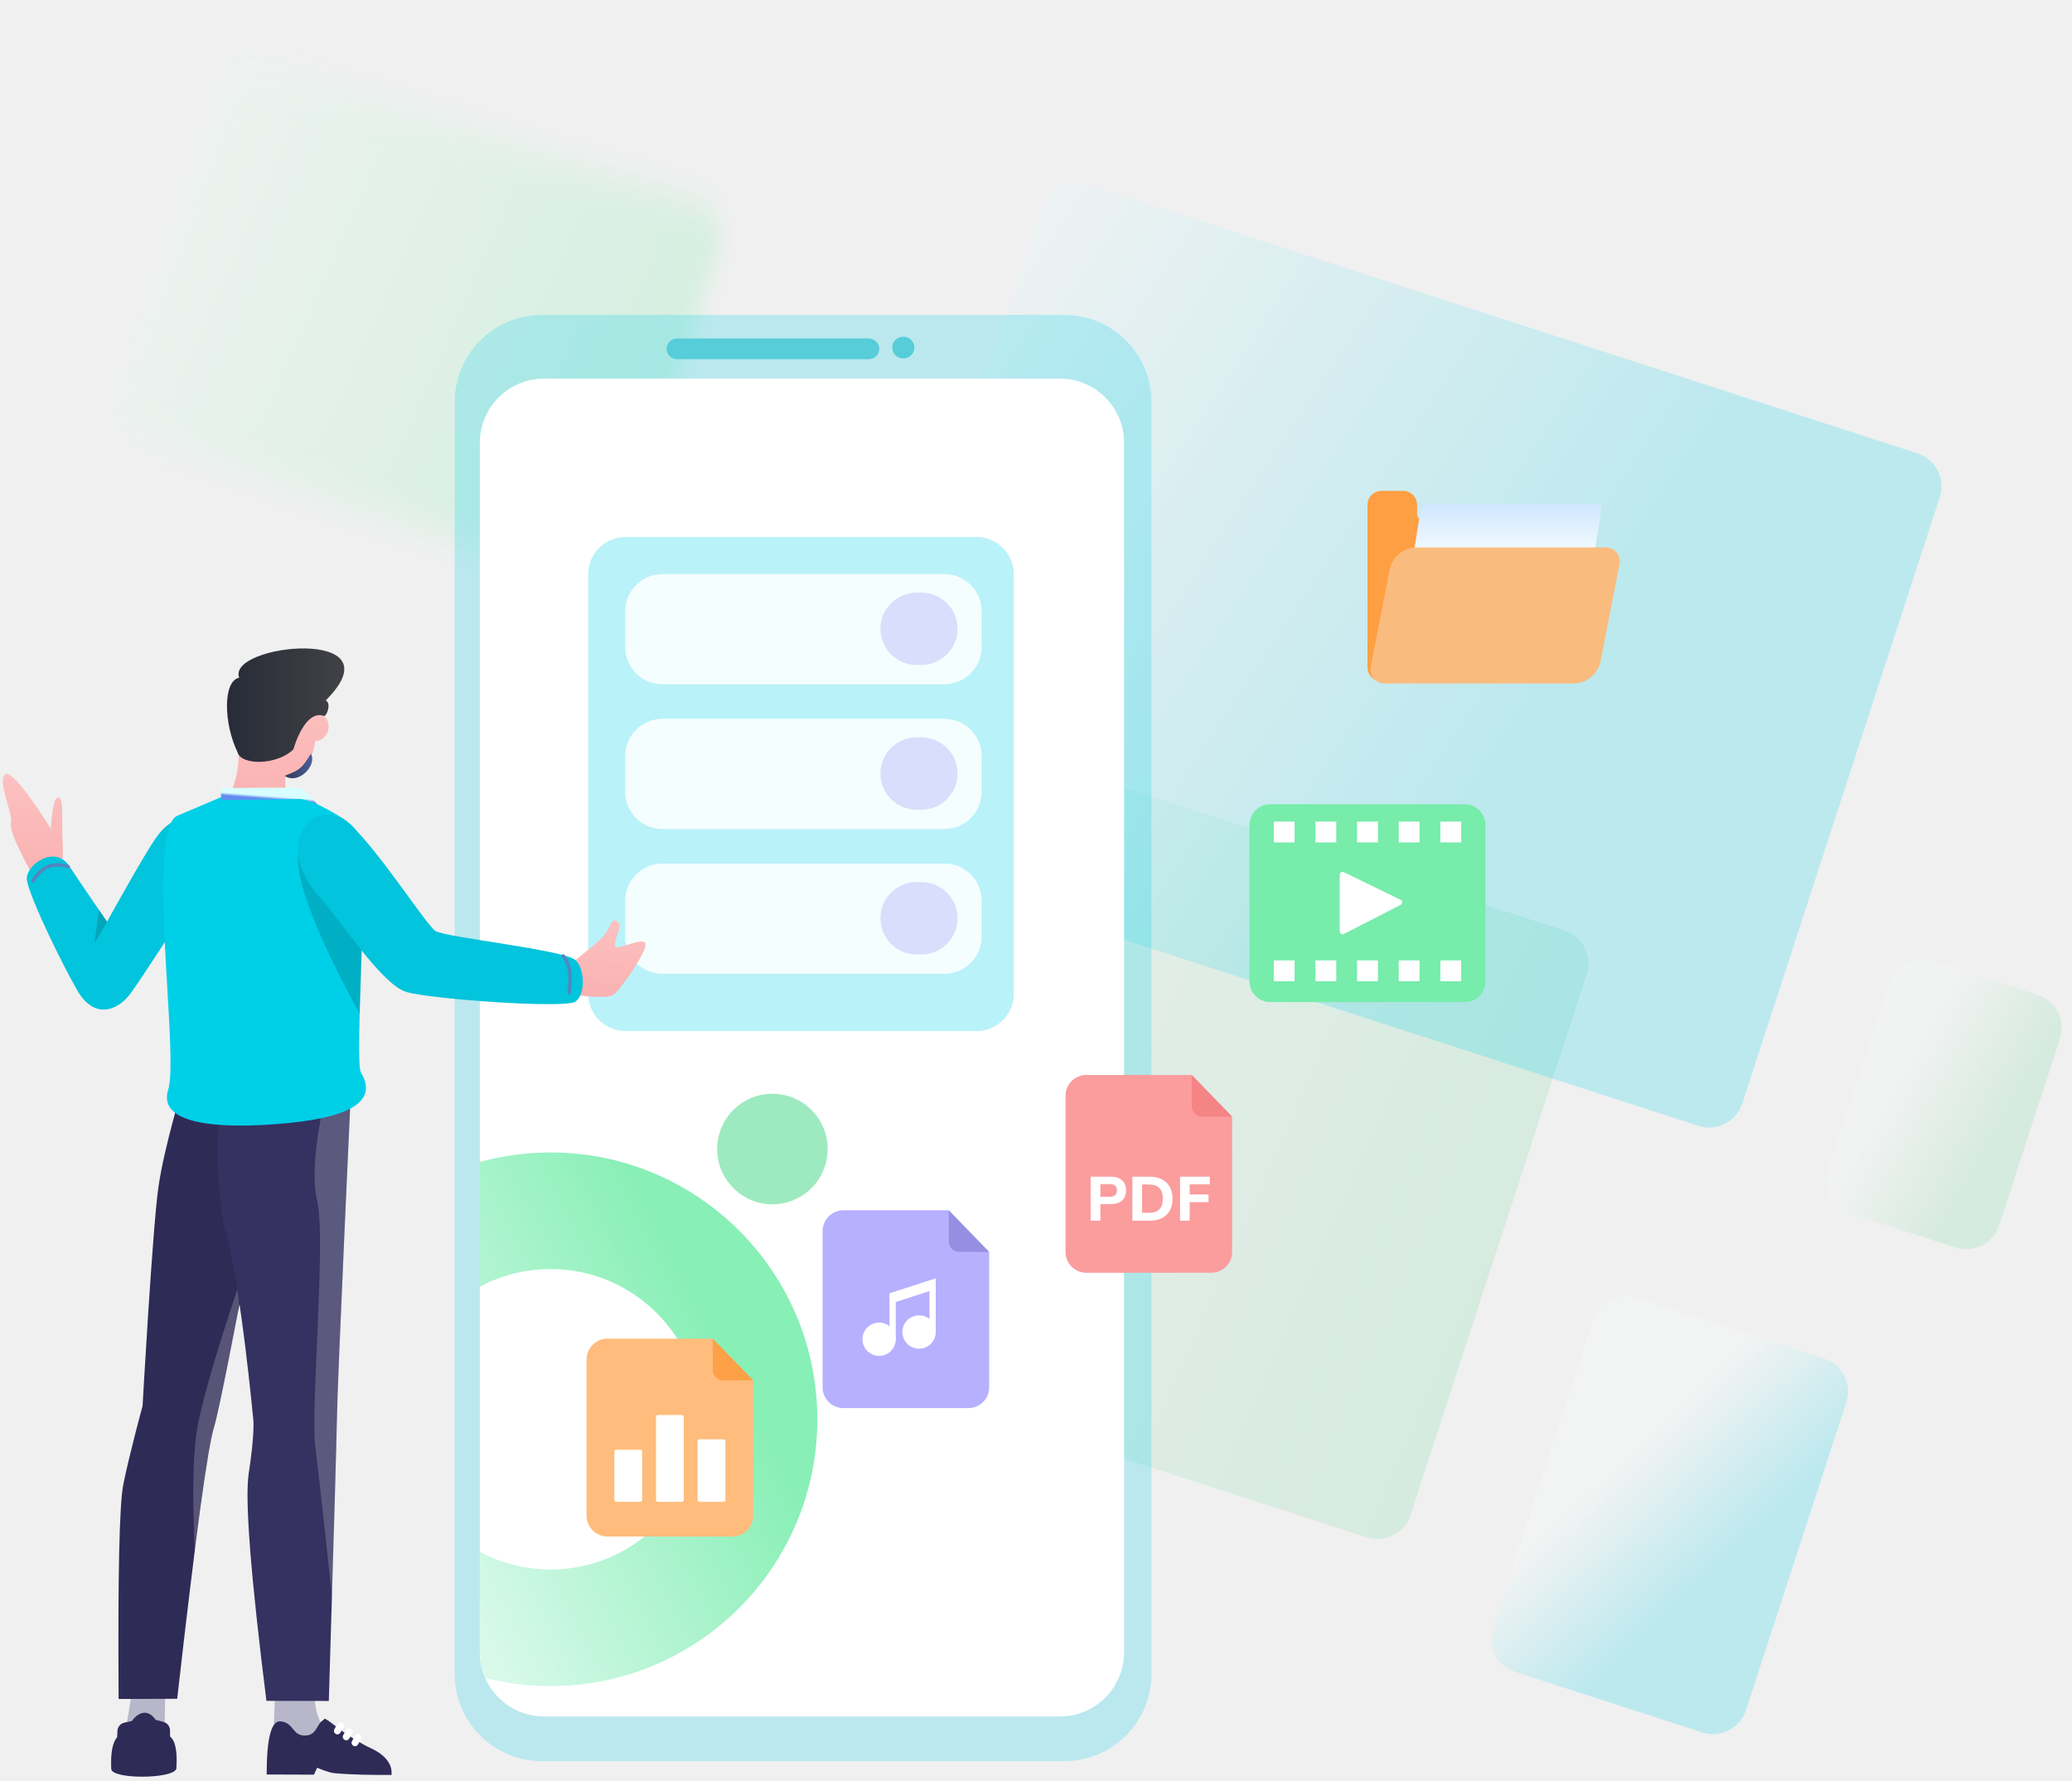
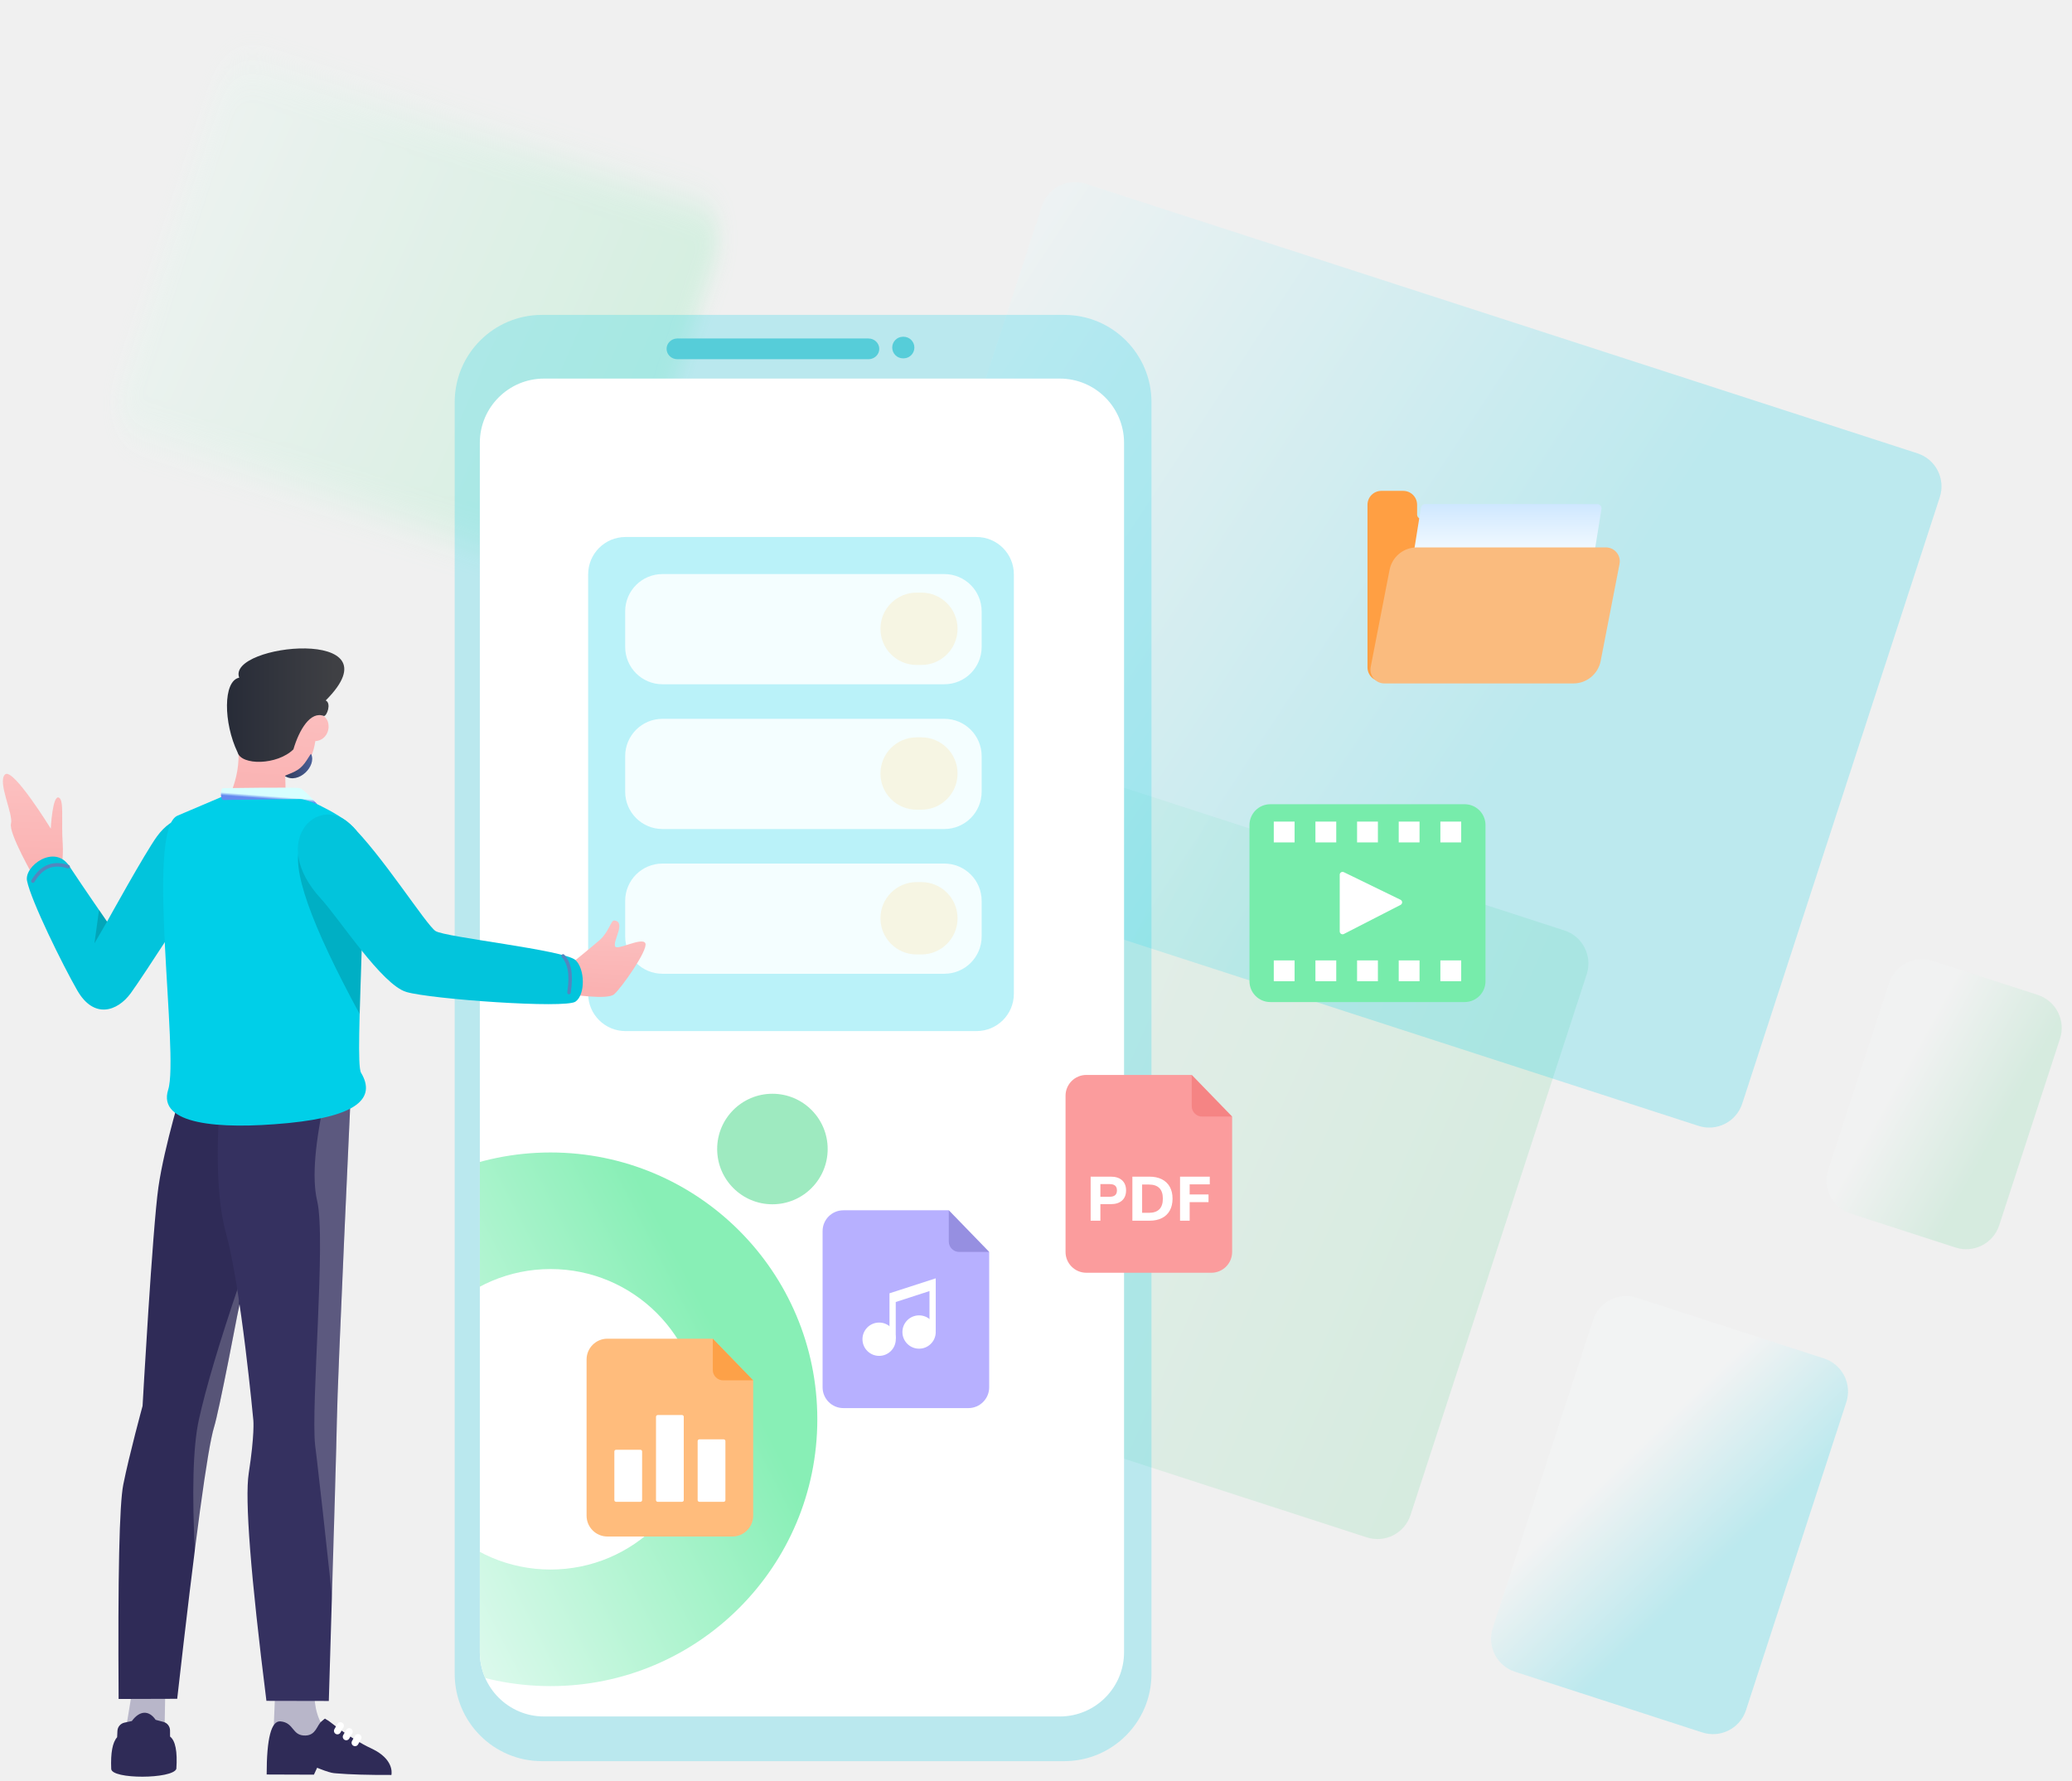
<svg xmlns="http://www.w3.org/2000/svg" xmlns:xlink="http://www.w3.org/1999/xlink" width="597px" height="513px" viewBox="0 0 597 513" version="1.1">
  <defs>
    <linearGradient x1="-27.329%" y1="60.468%" x2="100%" y2="70.075%" id="linearGradient-1">
      <stop stop-color="#FAFEFF" offset="0%" />
      <stop stop-color="#28C76F" offset="100%" />
    </linearGradient>
    <linearGradient x1="-16.145%" y1="50%" x2="63.611%" y2="66.341%" id="linearGradient-2">
      <stop stop-color="#FAFEFF" offset="0%" />
      <stop stop-color="#00CFE8" offset="100%" />
    </linearGradient>
    <linearGradient x1="-27.329%" y1="60.412%" x2="100%" y2="69.966%" id="linearGradient-3">
      <stop stop-color="#FAFEFF" offset="0%" />
      <stop stop-color="#77ECAB" offset="100%" />
    </linearGradient>
    <filter x="-7.9%" y="-10.6%" width="115.8%" height="121.1%" filterUnits="objectBoundingBox" id="filter-4">
      <feGaussianBlur stdDeviation="4" in="SourceGraphic" />
    </filter>
    <linearGradient x1="19.659%" y1="50%" x2="56.243%" y2="79.076%" id="linearGradient-5">
      <stop stop-color="#FAFEFF" offset="0%" />
      <stop stop-color="#00CFE8" offset="100%" />
    </linearGradient>
    <linearGradient x1="14.541%" y1="68.571%" x2="72.927%" y2="85.614%" id="linearGradient-6">
      <stop stop-color="#FAFEFF" offset="0%" />
      <stop stop-color="#28C76F" offset="100%" />
    </linearGradient>
    <path d="M18.522,0 L167.098,0 C177.327,-1.64974968e-14 185.62,8.293 185.62,18.522 L185.62,366.983 C185.62,377.212 177.327,385.505 167.098,385.505 L18.522,385.505 C8.293,385.505 5.42620445e-14,377.212 5.65620158e-14,366.983 L5.65620158e-14,18.522 C5.88619871e-14,8.293 8.293,-1.67360005e-15 18.522,0 Z" id="path-7" />
    <linearGradient x1="0.018%" y1="76.568%" x2="81.727%" y2="34.516%" id="linearGradient-9">
      <stop stop-color="#F8FDFF" offset="0%" />
      <stop stop-color="#88EFB6" offset="100%" />
    </linearGradient>
    <linearGradient x1="62.11%" y1="31.381%" x2="62.11%" y2="-27.478%" id="linearGradient-10">
      <stop stop-color="#F8FDFF" offset="0%" />
      <stop stop-color="#AAD4FF" offset="100%" />
    </linearGradient>
    <linearGradient x1="44.165%" y1="-28.186%" x2="50%" y2="91.05%" id="linearGradient-11">
      <stop stop-color="#FDC6C6" offset="0%" />
      <stop stop-color="#FAB2B2" offset="100%" />
    </linearGradient>
    <linearGradient x1="91.808%" y1="88.138%" x2="-20.059%" y2="88.138%" id="linearGradient-12">
      <stop stop-color="#3F4044" offset="0%" />
      <stop stop-color="#222735" offset="100%" />
    </linearGradient>
    <linearGradient x1="-18.144%" y1="57.498%" x2="171.028%" y2="78.712%" id="linearGradient-13">
      <stop stop-color="#4D63A0" offset="0%" />
      <stop stop-color="#222735" offset="100%" />
    </linearGradient>
    <linearGradient x1="47.464%" y1="-28.186%" x2="50%" y2="91.05%" id="linearGradient-14">
      <stop stop-color="#FDC6C6" offset="0%" />
      <stop stop-color="#FAB2B2" offset="100%" />
    </linearGradient>
    <linearGradient x1="62.492%" y1="44.072%" x2="69.153%" y2="58.936%" id="linearGradient-15">
      <stop stop-color="#D7FFFF" offset="0%" />
      <stop stop-color="#648BF0" offset="100%" />
    </linearGradient>
    <linearGradient x1="42.314%" y1="-27.819%" x2="50%" y2="90.858%" id="linearGradient-16">
      <stop stop-color="#FDC6C6" offset="0%" />
      <stop stop-color="#FAB2B2" offset="100%" />
    </linearGradient>
  </defs>
  <g id="📝-Pages-New" stroke="none" stroke-width="1" fill="none" fill-rule="evenodd">
    <g id="Under-Maintenance" transform="translate(-422, -285)">
      <g id="Illustration" transform="translate(422, 300)">
        <g id="Shape" transform="translate(31, 0)">
          <path d="M171.745,213.977 L396.818,213.805 C402.341,213.801 406.821,218.275 406.826,223.798 C406.826,223.803 406.826,223.808 406.826,223.813 L406.7,387.728 C406.696,393.245 402.225,397.716 396.708,397.721 L171.635,397.893 C166.112,397.897 161.631,393.423 161.627,387.9 C161.627,387.895 161.627,387.89 161.627,387.885 L161.753,223.97 C161.757,218.453 166.228,213.981 171.745,213.977 Z" id="Rectangle" fill="url(#linearGradient-1)" opacity="0.129" transform="translate(284.2264, 305.849) rotate(18) translate(-284.2264, -305.849) " />
          <path d="M244.167,71.88 L496.139,71.688 C501.662,71.684 506.142,76.157 506.146,81.68 C506.146,81.685 506.146,81.69 506.146,81.696 L506.006,265.494 C506.001,271.011 501.53,275.482 496.013,275.486 L244.042,275.678 C238.519,275.683 234.039,271.209 234.034,265.686 C234.034,265.681 234.034,265.676 234.034,265.671 L234.175,81.873 C234.179,76.356 238.651,71.885 244.167,71.88 Z" id="Rectangle" fill="url(#linearGradient-2)" opacity="0.216" transform="translate(370.0903, 173.6832) rotate(18) translate(-370.0903, -173.6832) " />
          <path d="M23.998,20.908 L155.425,20.807 C160.948,20.803 165.428,25.277 165.432,30.8 C165.432,30.805 165.432,30.81 165.432,30.815 L165.361,124.147 C165.357,129.664 160.885,134.135 155.369,134.139 L23.941,134.239 C18.419,134.244 13.938,129.77 13.934,124.247 C13.934,124.242 13.934,124.237 13.934,124.232 L14.005,30.9 C14.009,25.383 18.481,20.912 23.998,20.908 Z" id="Rectangle" fill="url(#linearGradient-3)" opacity="0.227" filter="url(#filter-4)" transform="translate(89.6831, 77.52342) rotate(18) translate(-89.6831, -77.52342) " />
          <path d="M421.71,364.921 L478.42,364.878 C483.943,364.874 488.423,369.347 488.428,374.87 C488.428,374.875 488.428,374.88 488.428,374.886 L488.356,468.217 C488.352,473.734 483.881,478.205 478.364,478.21 L421.654,478.253 C416.131,478.257 411.651,473.783 411.646,468.26 C411.646,468.255 411.646,468.25 411.646,468.245 L411.718,374.914 C411.722,369.397 416.193,364.925 421.71,364.921 Z" id="Rectangle" fill="url(#linearGradient-5)" opacity="0.216" transform="translate(450.0369, 421.5654) rotate(18) translate(-450.0369, -421.5654) " />
          <path d="M513.264,264.906 L545.068,264.881 C550.59,264.877 555.071,269.351 555.075,274.874 C555.075,274.879 555.075,274.884 555.075,274.889 L555.032,331.437 C555.028,336.954 550.556,341.426 545.04,341.43 L513.236,341.454 C507.713,341.458 503.232,336.985 503.228,331.462 C503.228,331.457 503.228,331.452 503.228,331.446 L503.271,274.898 C503.275,269.381 507.747,264.91 513.264,264.906 Z" id="Rectangle" fill="url(#linearGradient-6)" opacity="0.129" transform="translate(529.1516, 303.1677) rotate(18) translate(-529.1516, -303.1677) " />
        </g>
        <g id="Cloud-Storage" transform="translate(0, 76)">
          <g id="Phone1" transform="translate(131.0107, -0.2657)">
            <path d="M25.137,0 L175.622,0 C189.504,-6.10293932e-15 200.759,11.254 200.759,25.137 L200.759,391.594 C200.759,405.477 189.504,416.731 175.622,416.731 L25.137,416.731 C11.254,416.731 3.15183647e-14,405.477 -2.82810079e-14,391.594 L-2.82810079e-14,25.137 C-3.3533872e-14,11.254 11.254,-1.00248804e-15 25.137,0 Z" id="Rectangle" fill-opacity="0.225" fill="#00CFE8" />
            <g id="Group-52" transform="translate(7.240478, 18.34999)">
              <mask id="mask-8" fill="white">
                <use xlink:href="#path-7" />
              </mask>
              <use id="Rectangle" fill="#FFFFFF" xlink:href="#path-7" />
              <ellipse id="Oval" fill-opacity="0.642" fill="#68DE9E" mask="url(#mask-8)" cx="84.304" cy="221.997" rx="15.921" ry="15.924" />
              <path d="M20.372,222.992 C62.825,222.992 97.24,257.413 97.24,299.874 C97.24,342.334 62.825,376.755 20.372,376.755 C-22.081,376.755 -56.495,342.334 -56.495,299.874 C-56.495,257.413 -22.081,222.992 20.372,222.992 Z M20.372,256.581 C-3.533,256.581 -22.913,275.964 -22.913,299.874 C-22.913,323.783 -3.533,343.166 20.372,343.166 C44.278,343.166 63.657,323.783 63.657,299.874 C63.657,275.964 44.278,256.581 20.372,256.581 Z" id="Oval" fill="url(#linearGradient-9)" mask="url(#mask-8)" />
            </g>
            <path d="M119.222,6.798 C120.939,6.798 122.331,8.135 122.331,9.784 C122.331,11.396 121,12.71 119.336,12.767 L119.222,12.769 L64.159,12.769 C62.442,12.769 61.05,11.433 61.05,9.784 C61.05,8.171 62.381,6.858 64.045,6.8 L64.159,6.798 L119.222,6.798 Z" id="Path" fill="#56CDD9" fill-rule="nonzero" />
            <path d="M129.335,6.3 C131.053,6.3 132.445,7.693 132.445,9.41 C132.445,11.09 131.114,12.459 129.449,12.519 L129.335,12.521 L129.172,12.521 C127.455,12.521 126.063,11.128 126.063,9.41 C126.063,7.731 127.394,6.362 129.058,6.302 L129.172,6.3 L129.335,6.3 Z" id="Path" fill="#56CDD9" fill-rule="nonzero" />
          </g>
          <g id="Group-28" transform="translate(307.0107, 218.7343)">
            <path d="M6,0 L36.364,0 L36.364,0 L48,12 L48,51 C48,54.314 45.314,57 42,57 L6,57 C2.686,57 4.05812251e-16,54.314 0,51 L0,6 C-4.05812251e-16,2.686 2.686,6.08718376e-16 6,0 Z" id="Rectangle" fill="#FB9C9D" />
            <path d="M10.041,42 L10.041,37.23 L13.065,37.23 C14.445,37.23 15.519,36.882 16.287,36.186 C17.055,35.49 17.439,34.518 17.439,33.27 C17.439,32.022 17.055,31.05 16.287,30.354 C15.519,29.658 14.445,29.31 13.065,29.31 L13.065,29.31 L7.233,29.31 L7.233,42 L10.041,42 Z M12.705,35.106 L10.041,35.106 L10.041,31.452 L12.705,31.452 C13.413,31.452 13.941,31.602 14.289,31.902 C14.637,32.202 14.811,32.664 14.811,33.288 C14.811,34.5 14.109,35.106 12.705,35.106 L12.705,35.106 Z M24.189,42 C25.581,42 26.775,41.748 27.771,41.244 C28.767,40.74 29.526,40.011 30.048,39.057 C30.57,38.103 30.831,36.966 30.831,35.646 C30.831,34.326 30.567,33.192 30.039,32.244 C29.511,31.296 28.749,30.57 27.753,30.066 C26.757,29.562 25.569,29.31 24.189,29.31 L24.189,29.31 L19.257,29.31 L19.257,42 L24.189,42 Z M23.991,39.732 L22.065,39.732 L22.065,31.578 L23.991,31.578 C26.691,31.578 28.041,32.934 28.041,35.646 C28.041,38.37 26.691,39.732 23.991,39.732 L23.991,39.732 Z M35.763,42 L35.763,36.654 L41.199,36.654 L41.199,34.44 L35.763,34.44 L35.763,31.524 L41.559,31.524 L41.559,29.31 L32.991,29.31 L32.991,42 L35.763,42 Z" id="PDF" fill="#FFFFFF" />
            <path d="M48,12 L39.364,12 C37.707,12 36.364,10.657 36.364,9 L36.364,0 L36.364,0 L48,12 Z" id="Path" fill="#EA5455" fill-rule="nonzero" opacity="0.34" />
          </g>
          <g id="Group-28" transform="translate(169.0107, 294.7343)">
            <path d="M6,0 L36.364,0 L36.364,0 L48,12 L48,51 C48,54.314 45.314,57 42,57 L6,57 C2.686,57 4.05812251e-16,54.314 0,51 L0,6 C-4.05812251e-16,2.686 2.686,6.08718376e-16 6,0 Z" id="Rectangle" fill="#FFBC7C" />
            <path d="M8.5,32 L15.5,32 C15.776,32 16,32.224 16,32.5 L16,46.5 C16,46.776 15.776,47 15.5,47 L8.5,47 C8.224,47 8,46.776 8,46.5 L8,32.5 C8,32.224 8.224,32 8.5,32 Z" id="Rectangle" fill="#FFFFFF" />
            <path d="M20.5,22 L27.5,22 C27.776,22 28,22.224 28,22.5 L28,46.5 C28,46.776 27.776,47 27.5,47 L20.5,47 C20.224,47 20,46.776 20,46.5 L20,22.5 C20,22.224 20.224,22 20.5,22 Z" id="Rectangle" fill="#FFFFFF" />
            <path d="M32.5,29 L39.5,29 C39.776,29 40,29.224 40,29.5 L40,46.5 C40,46.776 39.776,47 39.5,47 L32.5,47 C32.224,47 32,46.776 32,46.5 L32,29.5 C32,29.224 32.224,29 32.5,29 Z" id="Rectangle" fill="#FFFFFF" />
            <path d="M48,12 L39.364,12 C37.707,12 36.364,10.657 36.364,9 L36.364,0 L36.364,0 L48,12 Z" id="Path" fill="#FC9735" fill-rule="nonzero" opacity="0.733" />
          </g>
          <g id="Group-28" transform="translate(237.0107, 257.7343)">
            <path d="M6,0 L36.364,0 L36.364,0 L48,12 L48,51 C48,54.314 45.314,57 42,57 L6,57 C2.686,57 4.05812251e-16,54.314 0,51 L0,6 C-4.05812251e-16,2.686 2.686,6.08718376e-16 6,0 Z" id="Rectangle" fill="#B7B0FF" />
            <g id="Group-31" transform="translate(11, 19)" fill="#FFFFFF">
              <path d="M5.291,22.95 C7.942,22.95 10.091,20.801 10.091,18.15 C10.091,15.499 7.942,13.35 5.291,13.35 C2.64,13.35 0.491,15.499 0.491,18.15 C0.491,20.801 2.64,22.95 5.291,22.95 Z" id="Oval" />
              <path d="M16.8,20.878 C19.451,20.878 21.6,18.729 21.6,16.078 C21.6,13.427 19.451,11.278 16.8,11.278 C14.149,11.278 12,13.427 12,16.078 C12,18.729 14.149,20.878 16.8,20.878 Z" id="Oval" />
              <polygon id="Path" points="21.6 0.604 21.6 15.717 19.8 15.717 19.799 4.278 10.077 7.429 10.077 18.006 8.277 18.006 8.278 4.921" />
            </g>
            <path d="M48,12 L39.364,12 C37.707,12 36.364,10.657 36.364,9 L36.364,0 L36.364,0 L48,12 Z" id="Path" fill="#564EA6" fill-rule="nonzero" opacity="0.34" />
          </g>
          <g id="Group-73" transform="translate(231.0107, 135.2343) scale(-1, 1) translate(-231.0107, -135.2343) translate(169.0107, 63.7343)">
            <path d="M11.641,0 L112.796,0 C118.734,-1.09082333e-15 123.548,4.814 123.548,10.752 L123.548,131.612 C123.548,137.551 118.734,142.364 112.796,142.364 L11.641,142.364 C5.703,142.364 0.889,137.551 0.889,131.612 L0.889,10.752 C0.889,4.814 5.703,2.86718017e-15 11.641,0 Z" id="Rectangle" fill="#00CFE8" opacity="0.273" />
            <path d="M20.918,10.677 L102.13,10.677 C108.068,10.677 112.882,15.491 112.882,21.429 L112.882,31.679 C112.882,37.617 108.068,42.431 102.13,42.431 L20.918,42.431 C14.98,42.431 10.166,37.617 10.166,31.679 L10.166,21.429 C10.166,15.491 14.98,10.677 20.918,10.677 Z" id="Rectangle" fill="#F4FEFF" />
-             <path d="M27.537,16.016 L28.904,16.016 C34.662,16.016 39.331,20.684 39.331,26.443 C39.331,32.202 34.662,36.87 28.904,36.87 L27.537,36.87 C21.778,36.87 17.11,32.202 17.11,26.443 C17.11,20.684 21.778,16.016 27.537,16.016 Z" id="Rectangle" fill-opacity="0.21" fill="#7367F0" />
+             <path d="M27.537,16.016 L28.904,16.016 C34.662,16.016 39.331,20.684 39.331,26.443 C39.331,32.202 34.662,36.87 28.904,36.87 L27.537,36.87 C21.778,36.87 17.11,32.202 17.11,26.443 C17.11,20.684 21.778,16.016 27.537,16.016 Z" id="Rectangle" fill-opacity="0.21" fill="#ffd178" />
            <path d="M20.918,52.386 L102.13,52.386 C108.068,52.386 112.882,57.2 112.882,63.138 L112.882,73.388 C112.882,79.326 108.068,84.14 102.13,84.14 L20.918,84.14 C14.98,84.14 10.166,79.326 10.166,73.388 L10.166,63.138 C10.166,57.2 14.98,52.386 20.918,52.386 Z" id="Rectangle" fill="#F4FEFF" />
-             <path d="M27.537,57.724 L28.904,57.724 C34.662,57.724 39.331,62.393 39.331,68.151 C39.331,73.91 34.662,78.579 28.904,78.579 L27.537,78.579 C21.778,78.579 17.11,73.91 17.11,68.151 C17.11,62.393 21.778,57.724 27.537,57.724 Z" id="Rectangle" fill-opacity="0.21" fill="#7367F0" />
+             <path d="M27.537,57.724 L28.904,57.724 C34.662,57.724 39.331,62.393 39.331,68.151 C39.331,73.91 34.662,78.579 28.904,78.579 L27.537,78.579 C21.778,78.579 17.11,73.91 17.11,68.151 C17.11,62.393 21.778,57.724 27.537,57.724 Z" id="Rectangle" fill-opacity="0.21" fill="#ffd178" />
            <path d="M20.918,94.094 L102.13,94.094 C108.068,94.094 112.882,98.908 112.882,104.846 L112.882,115.096 C112.882,121.034 108.068,125.848 102.13,125.848 L20.918,125.848 C14.98,125.848 10.166,121.034 10.166,115.096 L10.166,104.846 C10.166,98.908 14.98,94.094 20.918,94.094 Z" id="Rectangle" fill="#F4FEFF" />
-             <path d="M27.537,99.433 L28.904,99.433 C34.662,99.433 39.331,104.101 39.331,109.86 C39.331,115.618 34.662,120.287 28.904,120.287 L27.537,120.287 C21.778,120.287 17.11,115.618 17.11,109.86 C17.11,104.101 21.778,99.433 27.537,99.433 Z" id="Rectangle" fill-opacity="0.21" fill="#7367F0" />
+             <path d="M27.537,99.433 L28.904,99.433 C34.662,99.433 39.331,104.101 39.331,109.86 C39.331,115.618 34.662,120.287 28.904,120.287 L27.537,120.287 C21.778,120.287 17.11,115.618 17.11,109.86 C17.11,104.101 21.778,99.433 27.537,99.433 Z" id="Rectangle" fill-opacity="0.21" fill="#ffd178" />
          </g>
          <g id="Group-37" transform="translate(394.0107, 49.7343)">
            <path d="M4,0.706 L10.295,0.706 C12.505,0.706 14.295,2.496 14.295,4.706 L14.295,7.54 C14.295,8.213 14.841,8.759 15.515,8.759 L60.926,8.759 C63.136,8.759 64.926,10.55 64.926,12.759 L64.926,51.573 C64.926,53.782 63.136,55.573 60.926,55.573 L4,55.573 C1.791,55.573 -2.83808297e-15,53.782 0,51.573 L0,4.706 C-2.705415e-16,2.496 1.791,0.706 4,0.706 Z" id="Rectangle" fill="#FF9F43" />
            <path d="M16.607,4.516 L66.201,4.516 C66.875,4.516 67.421,5.062 67.421,5.735 C67.421,5.799 67.416,5.864 67.405,5.927 L59.954,52.641 C59.86,53.232 59.35,53.668 58.75,53.668 L9.156,53.668 C8.483,53.668 7.937,53.122 7.937,52.449 C7.937,52.384 7.942,52.32 7.952,52.257 L15.403,5.543 C15.497,4.951 16.008,4.516 16.607,4.516 Z" id="Rectangle" fill="url(#linearGradient-10)" />
            <path d="M72.621,21.762 L67.185,49.719 C66.454,53.478 63.162,56.192 59.332,56.192 L4.853,56.192 C2.643,56.192 0.853,54.401 0.853,52.192 C0.853,51.936 0.877,51.68 0.926,51.429 L6.362,23.472 C7.093,19.712 10.385,16.998 14.215,16.998 L68.694,16.998 C70.903,16.998 72.694,18.789 72.694,20.998 C72.694,21.255 72.67,21.51 72.621,21.762 Z" id="Rectangle" fill="#FABB7E" />
          </g>
          <g id="Group-28" transform="translate(360.0107, 140.7343)">
            <path d="M6,0 L62,0 C65.314,1.44626758e-15 68,2.686 68,6 L68,51 C68,54.314 65.314,57 62,57 L6,57 C2.686,57 3.9323804e-15,54.314 0,51 L0,6 C-1.29399067e-15,2.686 2.686,-2.79460044e-16 6,0 Z" id="Rectangle" fill="#77ECAB" />
            <path d="M26,20.306 L26,36.663 C26,37.114 26.366,37.48 26.816,37.48 C26.946,37.48 27.074,37.449 27.189,37.39 L43.547,28.995 C43.948,28.789 44.106,28.297 43.901,27.896 C43.82,27.738 43.69,27.612 43.532,27.534 L27.174,19.571 C26.768,19.374 26.28,19.543 26.082,19.948 C26.028,20.06 26,20.182 26,20.306 Z" id="Path-6" fill="#FFFFFF" />
            <rect id="Rectangle" fill="#FFFFFF" x="7" y="5" width="6" height="6" />
            <rect id="Rectangle" fill="#FFFFFF" x="19" y="5" width="6" height="6" />
            <rect id="Rectangle" fill="#FFFFFF" x="31" y="5" width="6" height="6" />
            <rect id="Rectangle" fill="#FFFFFF" x="43" y="5" width="6" height="6" />
            <rect id="Rectangle" fill="#FFFFFF" x="55" y="5" width="6" height="6" />
            <rect id="Rectangle" fill="#FFFFFF" x="7" y="45" width="6" height="6" />
            <rect id="Rectangle" fill="#FFFFFF" x="19" y="45" width="6" height="6" />
            <rect id="Rectangle" fill="#FFFFFF" x="31" y="45" width="6" height="6" />
            <rect id="Rectangle" fill="#FFFFFF" x="43" y="45" width="6" height="6" />
            <rect id="Rectangle" fill="#FFFFFF" x="55" y="45" width="6" height="6" />
          </g>
          <g id="Men3.6" transform="translate(93.01068, 258.2343) scale(-1, 1) translate(-93.01068, -258.2343) translate(0.010677, 94.7343)">
            <g id="Head1" transform="translate(104.9358, 10.40496) scale(-1, 1) translate(-104.9358, -10.40496) translate(87.52941, 0.465751)" />
            <g id="RLeg" transform="translate(105.4332, 126.6937)">
              <polygon id="Path" fill="#B8B6C9" points="42.152 172.765 45.755 194.521 33.327 194.455 32.907 172.424" />
              <path d="M46.742,186.308 L46.83,188.141 C48.157,189.608 48.724,192.641 48.532,197.239 C48.532,200.315 30.75,200.224 29.764,197.239 C29.427,192.249 30.032,189.151 31.578,187.945 L31.587,186.175 C31.594,185.026 32.371,184.024 33.486,183.726 L35.736,183.124 C37.678,180.301 40.325,180.4 42.592,183.477 L44.724,183.937 C45.859,184.183 46.687,185.155 46.742,186.308 Z" id="Path" fill="#2F2B57" />
              <path d="M0,1.255 C0,1.255 16.07,89.535 18.888,98.728 C20.766,104.857 24.31,130.97 29.52,177.066 L46.4,177.115 C46.639,141.63 46.191,121.036 45.054,115.333 C43.349,106.779 39.5,92.69 39.5,92.69 C39.5,92.69 36.64,41.545 34.93,29.615 C33.219,17.684 27.728,0 27.728,0 L0,1.255 Z" id="Path" fill="#2F2B57" />
              <path d="M12.23,66.743 L10.688,54.727 L11.816,58.036 C17.434,74.609 21.254,87.475 23.275,96.632 C24.977,104.338 25.334,117.642 24.348,136.543 L23.228,127.281 C21.612,114.165 20.041,102.654 18.93,98.87 L18.82,98.503 C17.777,94.908 15.176,82.017 12.23,66.743 Z" id="Path" fill-opacity="0.192" fill="#FFFFFF" />
            </g>
            <g id="LLeg" transform="translate(72.60963, 127.6876)">
              <path d="M34.149,174.863 L22.805,174.939 L22.802,175.257 C22.765,176.819 22.339,183.709 17.784,186.354 L16.875,186.89 C11.746,189.963 4.65,194.906 4.65,194.906 L35.015,195.939 L34.149,174.863 Z" id="Path" fill="#B8B6C9" />
              <path d="M32.58,182.579 C35.239,182.335 36.569,187.437 36.569,197.886 L22.951,197.936 L22.028,195.939 L21.161,196.287 C19.315,197.013 18.003,197.413 17.227,197.488 L16.506,197.554 C12.688,197.884 7.397,198.039 0.632,198.018 L0.61,197.901 C0.495,197.193 0.192,193.412 6.072,190.539 L6.348,190.407 C13.052,187.266 17.964,182.83 19.024,182.239 L19.076,182.212 C20.026,181.745 19.406,181.481 20.756,182.579 C22.106,183.677 22.328,186.565 25.387,186.656 C29.323,186.772 28.59,182.947 32.58,182.579 Z" id="Path" fill="#2F2B57" />
              <path d="M48.299,41.869 C43.948,57.557 40.402,95.868 40.402,95.868 C40.402,95.868 40.001,99.904 41.735,111.084 C42.89,118.537 41.191,140.398 36.638,176.666 L18.662,176.702 C17.184,127.98 16.41,101.056 16.34,95.932 C16.176,83.947 12.289,0.851 12.289,0.851 L49.675,0 C49.675,0 52.65,26.18 48.299,41.869 Z" id="Path" fill="#353160" />
              <path d="M22.086,32.298 L22.016,32.605 C19.433,43.465 23.862,91.593 22.601,103.037 L22.099,107.131 C21.223,114.488 19.74,127.901 17.65,147.369 L17.197,131.073 C16.78,115.587 16.427,101.015 16.35,96.583 L16.34,95.932 C16.176,83.947 12.289,0.851 12.289,0.851 L19.283,0.693 L19.589,2.037 C22.676,15.806 23.509,25.893 22.086,32.298 L22.086,32.298 Z" id="Path" fill-opacity="0.192" fill="#FFFFFF" />
              <line x1="16.177" y1="185.315" x2="15.316" y2="183.822" id="Path-47" stroke="#FFFFFF" stroke-width="2" stroke-linecap="round" />
              <line x1="13.64" y1="187.021" x2="12.78" y2="185.528" id="Path-47" stroke="#FFFFFF" stroke-width="2" stroke-linecap="round" />
              <line x1="11.104" y1="188.727" x2="10.243" y2="187.234" id="Path-47" stroke="#FFFFFF" stroke-width="2" stroke-linecap="round" />
            </g>
            <g id="Head" transform="translate(86.53476, 0.465751)">
              <path d="M7.499,19.704 C3.594,20.131 3.871,26.991 8.624,27.349 C9.596,33.962 13.061,37.112 17.285,37.477 L17.051,47.479 L35.735,47.468 C35.735,47.468 30.474,40.402 30.736,30.729 C30.998,21.055 30.56,11.968 30.56,11.968 L6.359,12.401 L7.499,19.704 Z" id="Path" fill="url(#linearGradient-11)" />
              <path d="M28.73,15.629 C30.414,16.442 29.074,20.115 28.221,20.115 C24.31,18.569 21.067,24.134 19.419,29.723 C14.737,34.313 4.394,34.414 3.325,30.575 C-0.72,22.166 -0.919,10.008 3.802,9.069 C0.096,-0.702 50.146,-5.814 28.73,15.629 Z" id="Path" fill="url(#linearGradient-12)" transform="translate(17.1775, 16.97888) scale(-1, 1) translate(-17.1775, -16.97888) " />
              <path d="M9.804,31.096 C9.997,30.674 11.143,33.559 12.996,35.105 C14.913,36.705 17.792,37.173 17.285,37.477 C13.395,39.806 8.238,34.529 9.804,31.096 Z" id="Path-45" fill="url(#linearGradient-13)" />
            </g>
            <g id="Group-9" transform="translate(124.3316, 37.24083)">
              <path d="M44.167,29.332 C44.167,29.332 43.346,23.805 43.607,20.168 C44.089,13.441 43.167,7.767 44.657,6.884 C46.567,5.752 47.045,15.795 47.045,15.795 C47.045,15.795 57.956,-1.966 60.23,0.18 C62.505,2.325 57.76,11.659 58.512,14.358 C59.265,17.057 51.746,30.11 51.746,30.11 L44.167,29.332 Z" id="Path" fill="url(#linearGradient-14)" />
              <path d="M3.834,32.525 C3.834,32.525 20.361,58.232 24.012,63.217 C27.842,68.445 34.605,70.76 39.405,62.42 C43.651,55.041 52.741,36.564 53.892,30.82 C54.75,26.535 45.958,20.147 41.733,26.551 C37.507,32.954 30.834,42.583 30.834,42.583 C30.834,42.583 19.859,22.702 16.438,18.011 C7.213,5.361 -6.844,16.72 3.834,32.525 Z" id="Path" fill="#02C4DC" />
              <polygon id="Path" fill-opacity="0.16" fill="#000000" points="30.834 42.583 34.465 48.835 33.142 39.185" />
              <path d="M41.935,27.118 C45.68,25.639 49.232,26.039 52.361,30.556" id="Path-54" stroke="#5386BF" stroke-linecap="round" transform="translate(47.14758, 28.45218) rotate(4) translate(-47.14758, -28.45218) " />
            </g>
            <g id="Group-17" transform="translate(80.56685, 41.21651)">
              <path d="M39.679,1.854 L20.372,1.979 L19.582,2.298 C16.397,3.604 4.569,8.689 2.365,13.045 C-1.317,20.322 3.534,78.629 1.419,82.148 C-3.042,89.571 2.786,94.689 22.149,96.626 L22.74,96.683 C42.576,98.574 60.174,97.026 56.981,87.02 C53.787,77.014 63.559,12.567 54.395,8.116 C44.584,3.942 39.679,1.854 39.679,1.854 Z" id="Path" fill="#00CFE8" />
              <path d="M18.857,16.622 C21.718,22.848 16.036,39.053 1.813,65.237 L1.637,59.388 C1.172,44.787 0.488,26.99 1.347,18.034 C10.33,11.236 16.167,10.764 18.857,16.622 Z" id="Path" fill-opacity="0.16" fill="#000000" />
              <path d="M19.073,0.146 C20.274,-0.182 40.387,0.146 41.186,0.146 C41.985,0.146 41.985,3.563 41.186,3.563 C40.698,3.563 34.46,3.47 19.072,3.284 C18.146,3.273 16.448,3.791 13.979,4.837 C16.574,1.928 18.272,0.364 19.073,0.146 Z" id="Rectangle" fill="url(#linearGradient-15)" />
            </g>
            <g id="Group-8" transform="translate(0, 48.17396)">
              <path d="M21.616,52.587 C21.616,52.587 11.086,54.259 9.1,52.617 C7.113,50.975 -0.799,39.815 0.066,37.894 C0.93,35.974 8.149,40.035 8.764,38.814 C9.555,37.246 5.472,31.649 9.05,31.323 C9.971,31.239 10.622,34.683 13.216,36.952 C15.809,39.222 22.069,44.255 22.069,44.255 L21.616,52.587 Z" id="Path" fill="url(#linearGradient-16)" />
              <path d="M85.25,3.457 C76.15,12.116 63.265,32.562 60.52,34.363 C57.774,36.165 23.431,39.798 20.197,42.731 C17.496,45.181 17.253,52.634 20.197,54.702 C23.142,56.769 61.809,53.998 68.901,51.931 C75.993,49.865 88.14,30.932 93.565,25.022 C108.739,8.495 94.35,-5.201 85.25,3.457 Z" id="Path" fill="#02C4DC" />
              <path d="M23.77,41.531 C22.069,43.52 21.211,46.419 22.069,52.083" id="Path-53" stroke="#5386BF" stroke-linecap="round" />
            </g>
          </g>
        </g>
      </g>
    </g>
  </g>
</svg>
